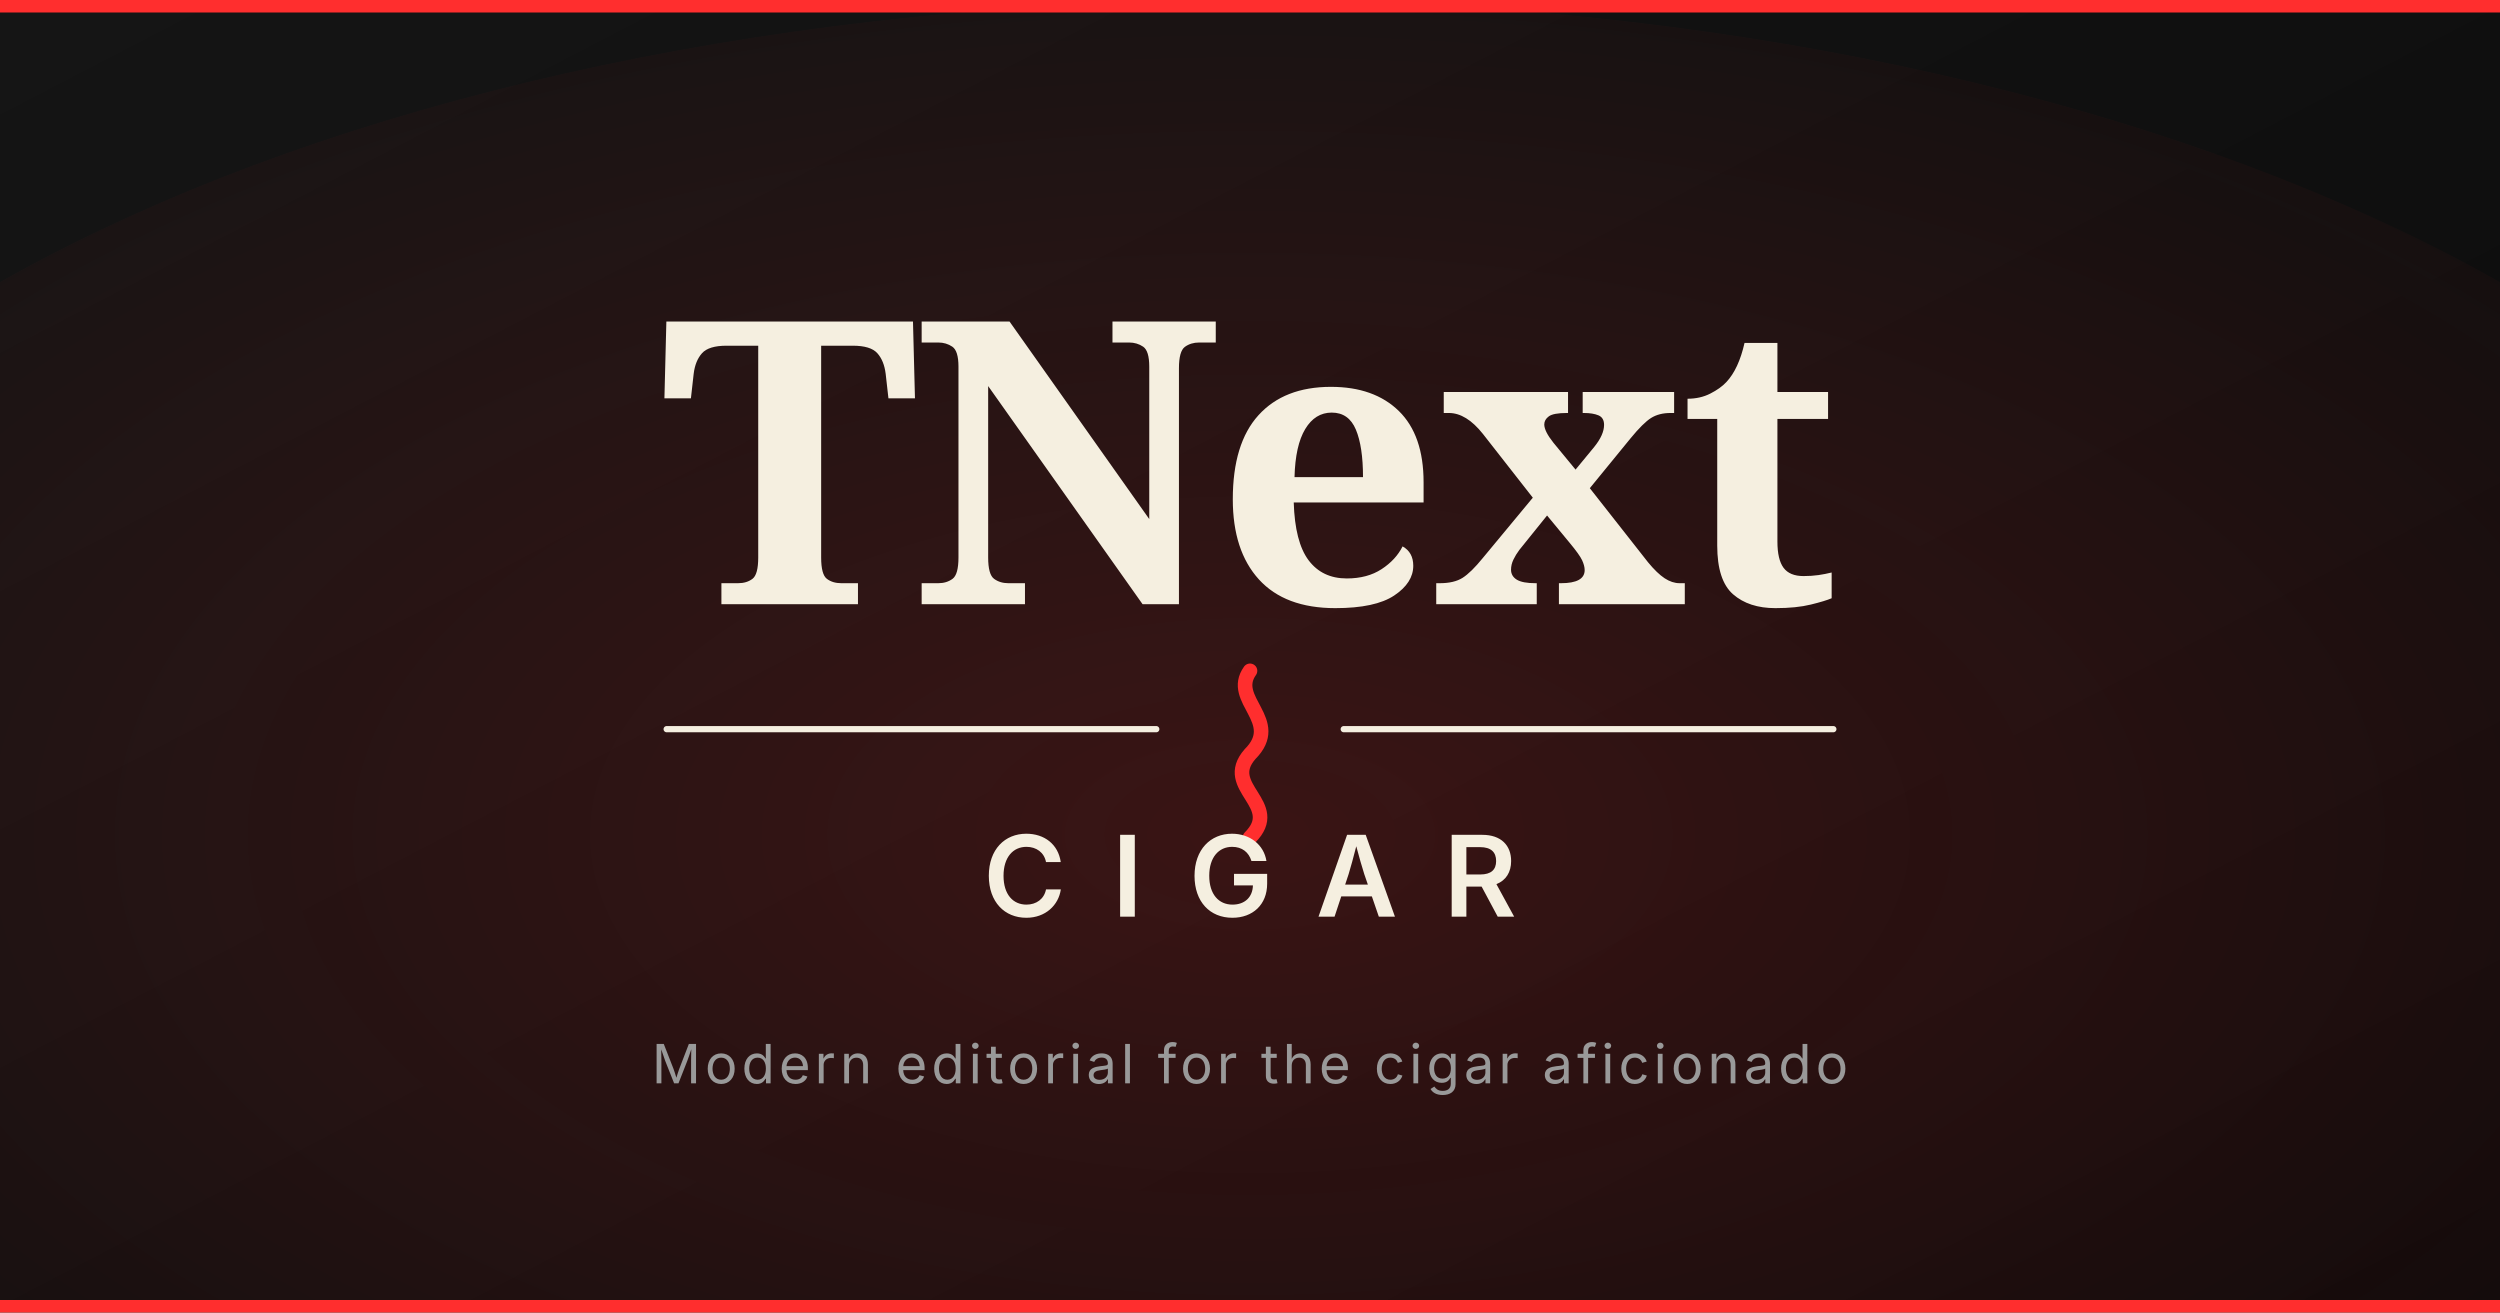
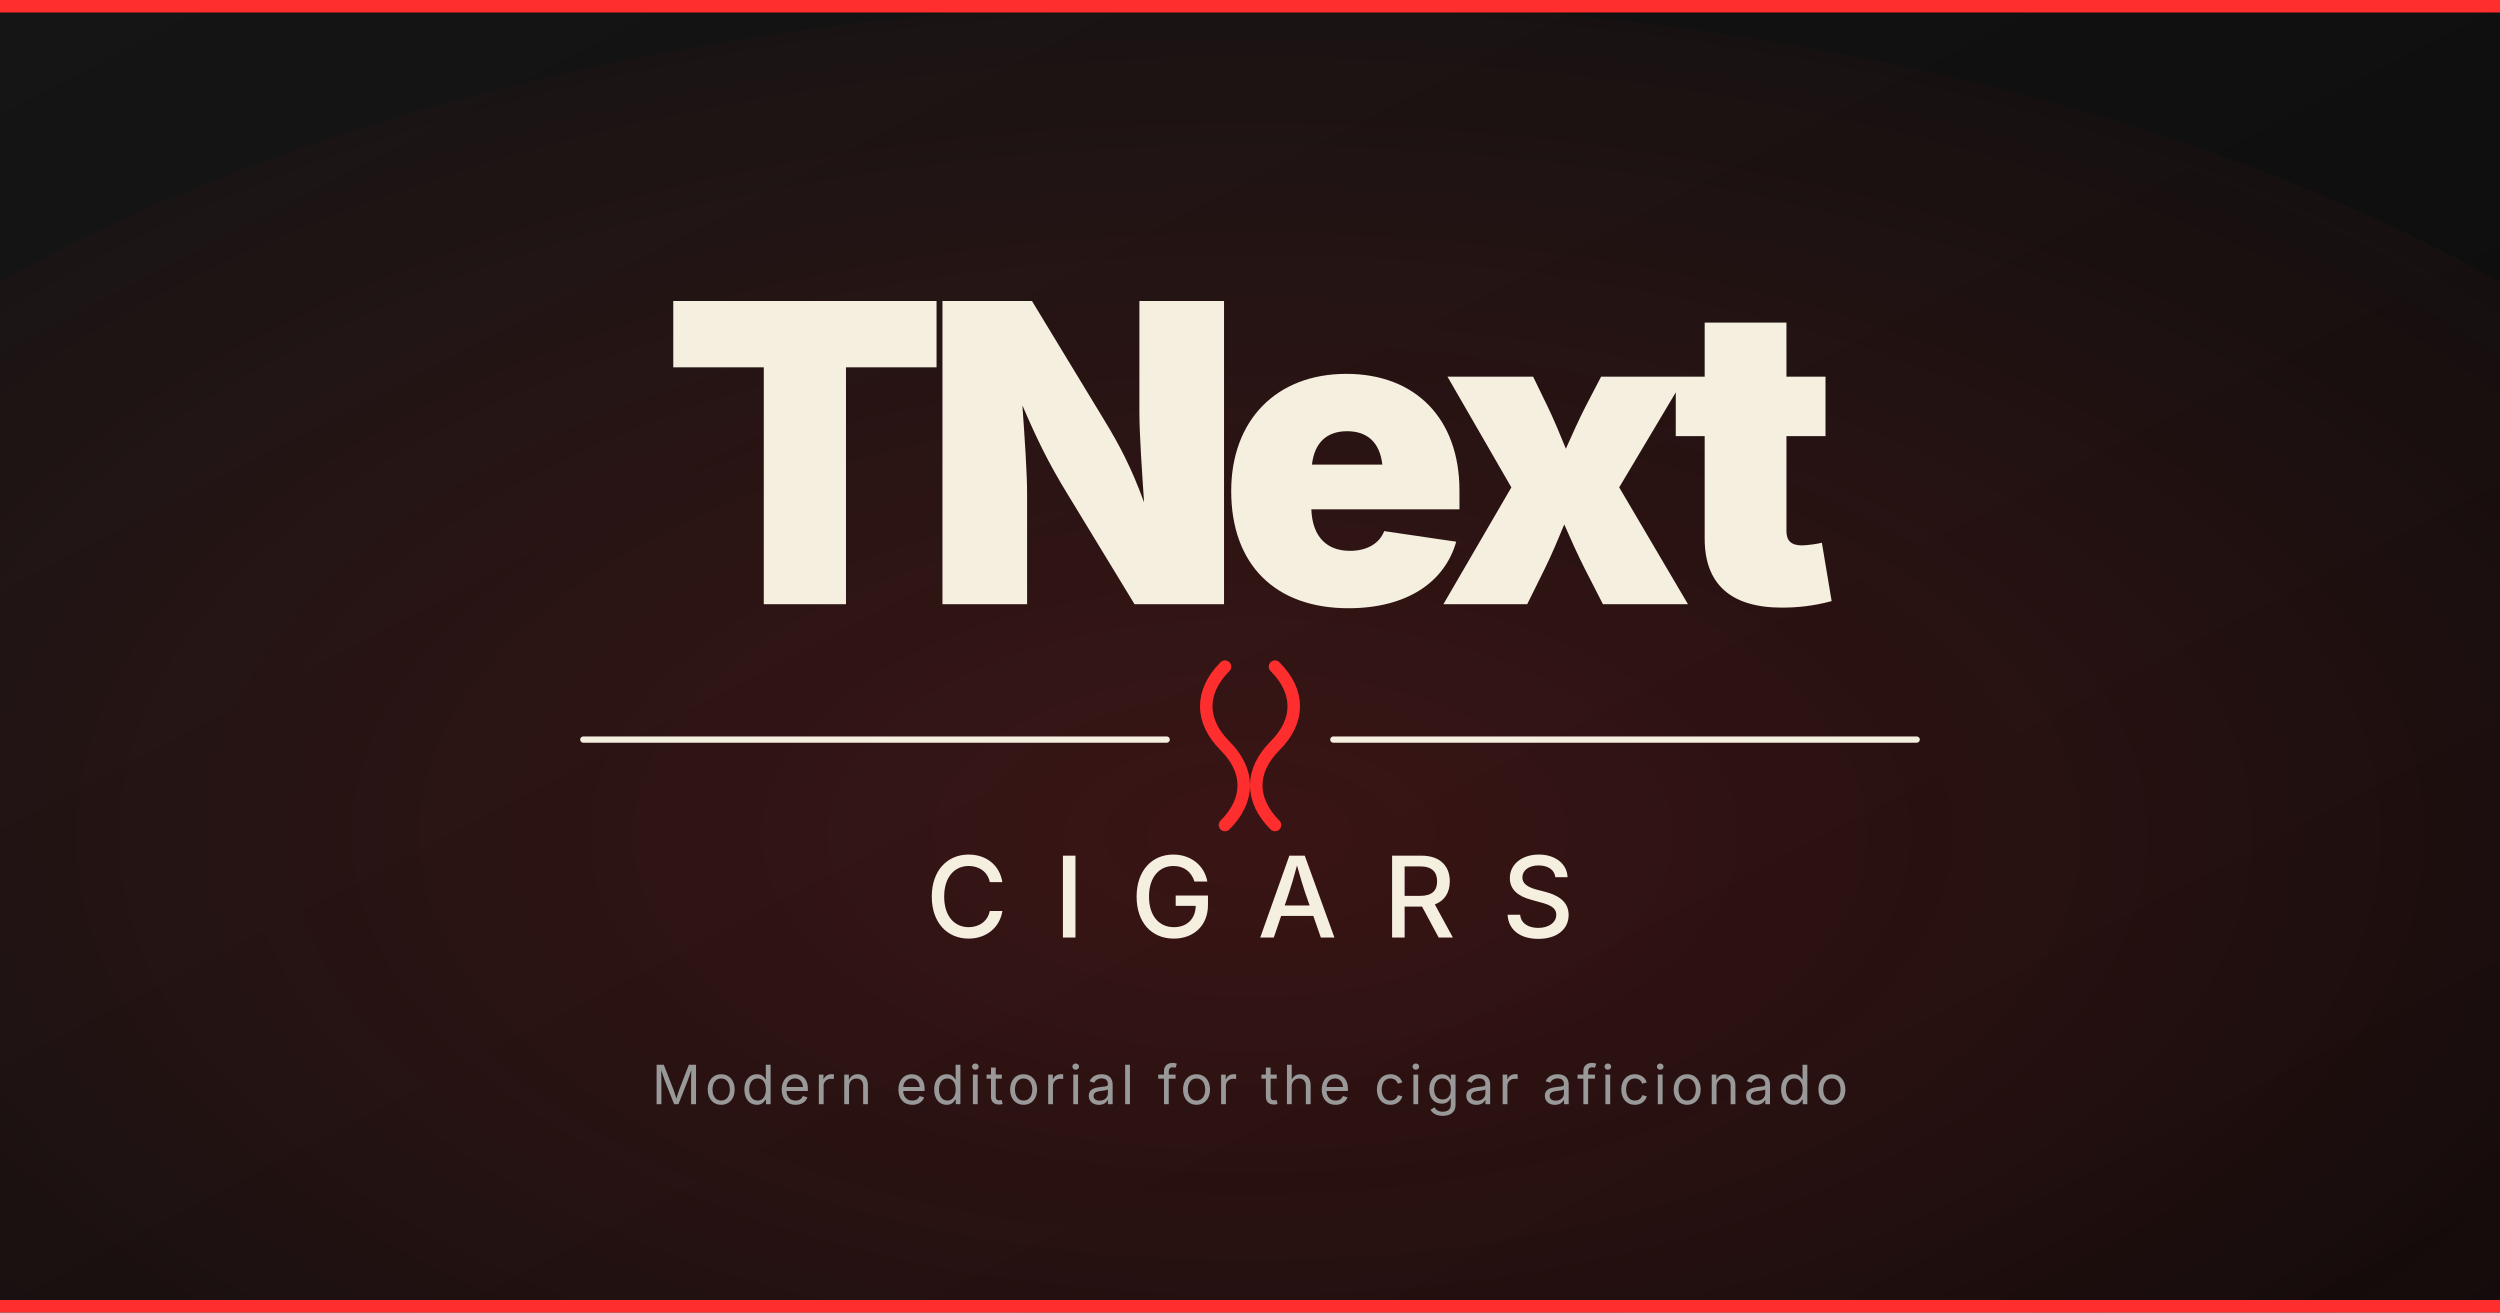
<svg xmlns="http://www.w3.org/2000/svg" viewBox="0 0 1200 630" fill="none">
  <defs>
    <linearGradient id="bg" x1="0" y1="0" x2="1" y2="1">
      <stop offset="0" stop-color="#151515" />
      <stop offset="1" stop-color="#0a0a0a" />
    </linearGradient>
    <radialGradient id="glow" cx="0.5" cy="0.5" r="0.6">
      <stop offset="0" stop-color="#ff2e2e" stop-opacity="0.18" />
      <stop offset="1" stop-color="#ff2e2e" stop-opacity="0" />
    </radialGradient>
  </defs>
  <rect width="1200" height="630" fill="url(#bg)" />
  <ellipse cx="600" cy="400" rx="800" ry="400" fill="url(#glow)" />
  <rect x="0" y="0" width="1200" height="6" fill="#ff2e2e" />
-   <text x="600" y="290" font-family="Georgia, 'Playfair Display', serif" font-size="190" font-weight="900" letter-spacing="-4" text-anchor="middle" fill="#f5efe0">TNext</text>
-   <line x1="320" y1="350" x2="555" y2="350" stroke="#f5efe0" stroke-width="3" stroke-linecap="round" />
-   <path d="M600 322 c -10 14, 16 24, 0 40 c -14 16, 16 24, 0 40" stroke="#ff2e2e" stroke-width="7" stroke-linecap="round" fill="none" />
-   <line x1="645" y1="350" x2="880" y2="350" stroke="#f5efe0" stroke-width="3" stroke-linecap="round" />
-   <text x="600" y="440" font-family="Helvetica Neue, Inter, system-ui, sans-serif" font-size="54" font-weight="600" letter-spacing="22" text-anchor="middle" fill="#f5efe0">CIGAR</text>
-   <text x="600" y="520" font-family="Helvetica Neue, Inter, system-ui, sans-serif" font-size="26" font-weight="400" letter-spacing="2" text-anchor="middle" fill="#999999">Modern editorial for the cigar aficionado</text>
+   <text x="600" y="290" font-family="Helvetica Neue, Inter, Arial, system-ui, sans-serif" font-size="200" font-weight="900" letter-spacing="-12" text-anchor="middle" fill="#f5efe0">TNext</text>
+   <line x1="280" y1="355" x2="560" y2="355" stroke="#f5efe0" stroke-width="3" stroke-linecap="round" />
+   <g stroke="#ff2e2e" stroke-width="6" stroke-linecap="round" fill="none">
+     <path d="M588 320 C 576 332, 576 346, 588 358 C 600 370, 600 384, 588 396" />
+     <path d="M612 320 C 624 332, 624 346, 612 358 C 600 370, 600 384, 612 396" />
+   </g>
+   <line x1="640" y1="355" x2="920" y2="355" stroke="#f5efe0" stroke-width="3" stroke-linecap="round" />
+   <text x="600" y="450" font-family="Helvetica Neue, Inter, Arial, system-ui, sans-serif" font-size="54" font-weight="500" letter-spacing="22" text-anchor="middle" fill="#f5efe0">CIGARS</text>
+   <text x="600" y="530" font-family="Helvetica Neue, Inter, Arial, system-ui, sans-serif" font-size="26" font-weight="400" letter-spacing="2" text-anchor="middle" fill="#999999">Modern editorial for the cigar aficionado</text>
  <rect x="0" y="624" width="1200" height="6" fill="#ff2e2e" />
</svg>
